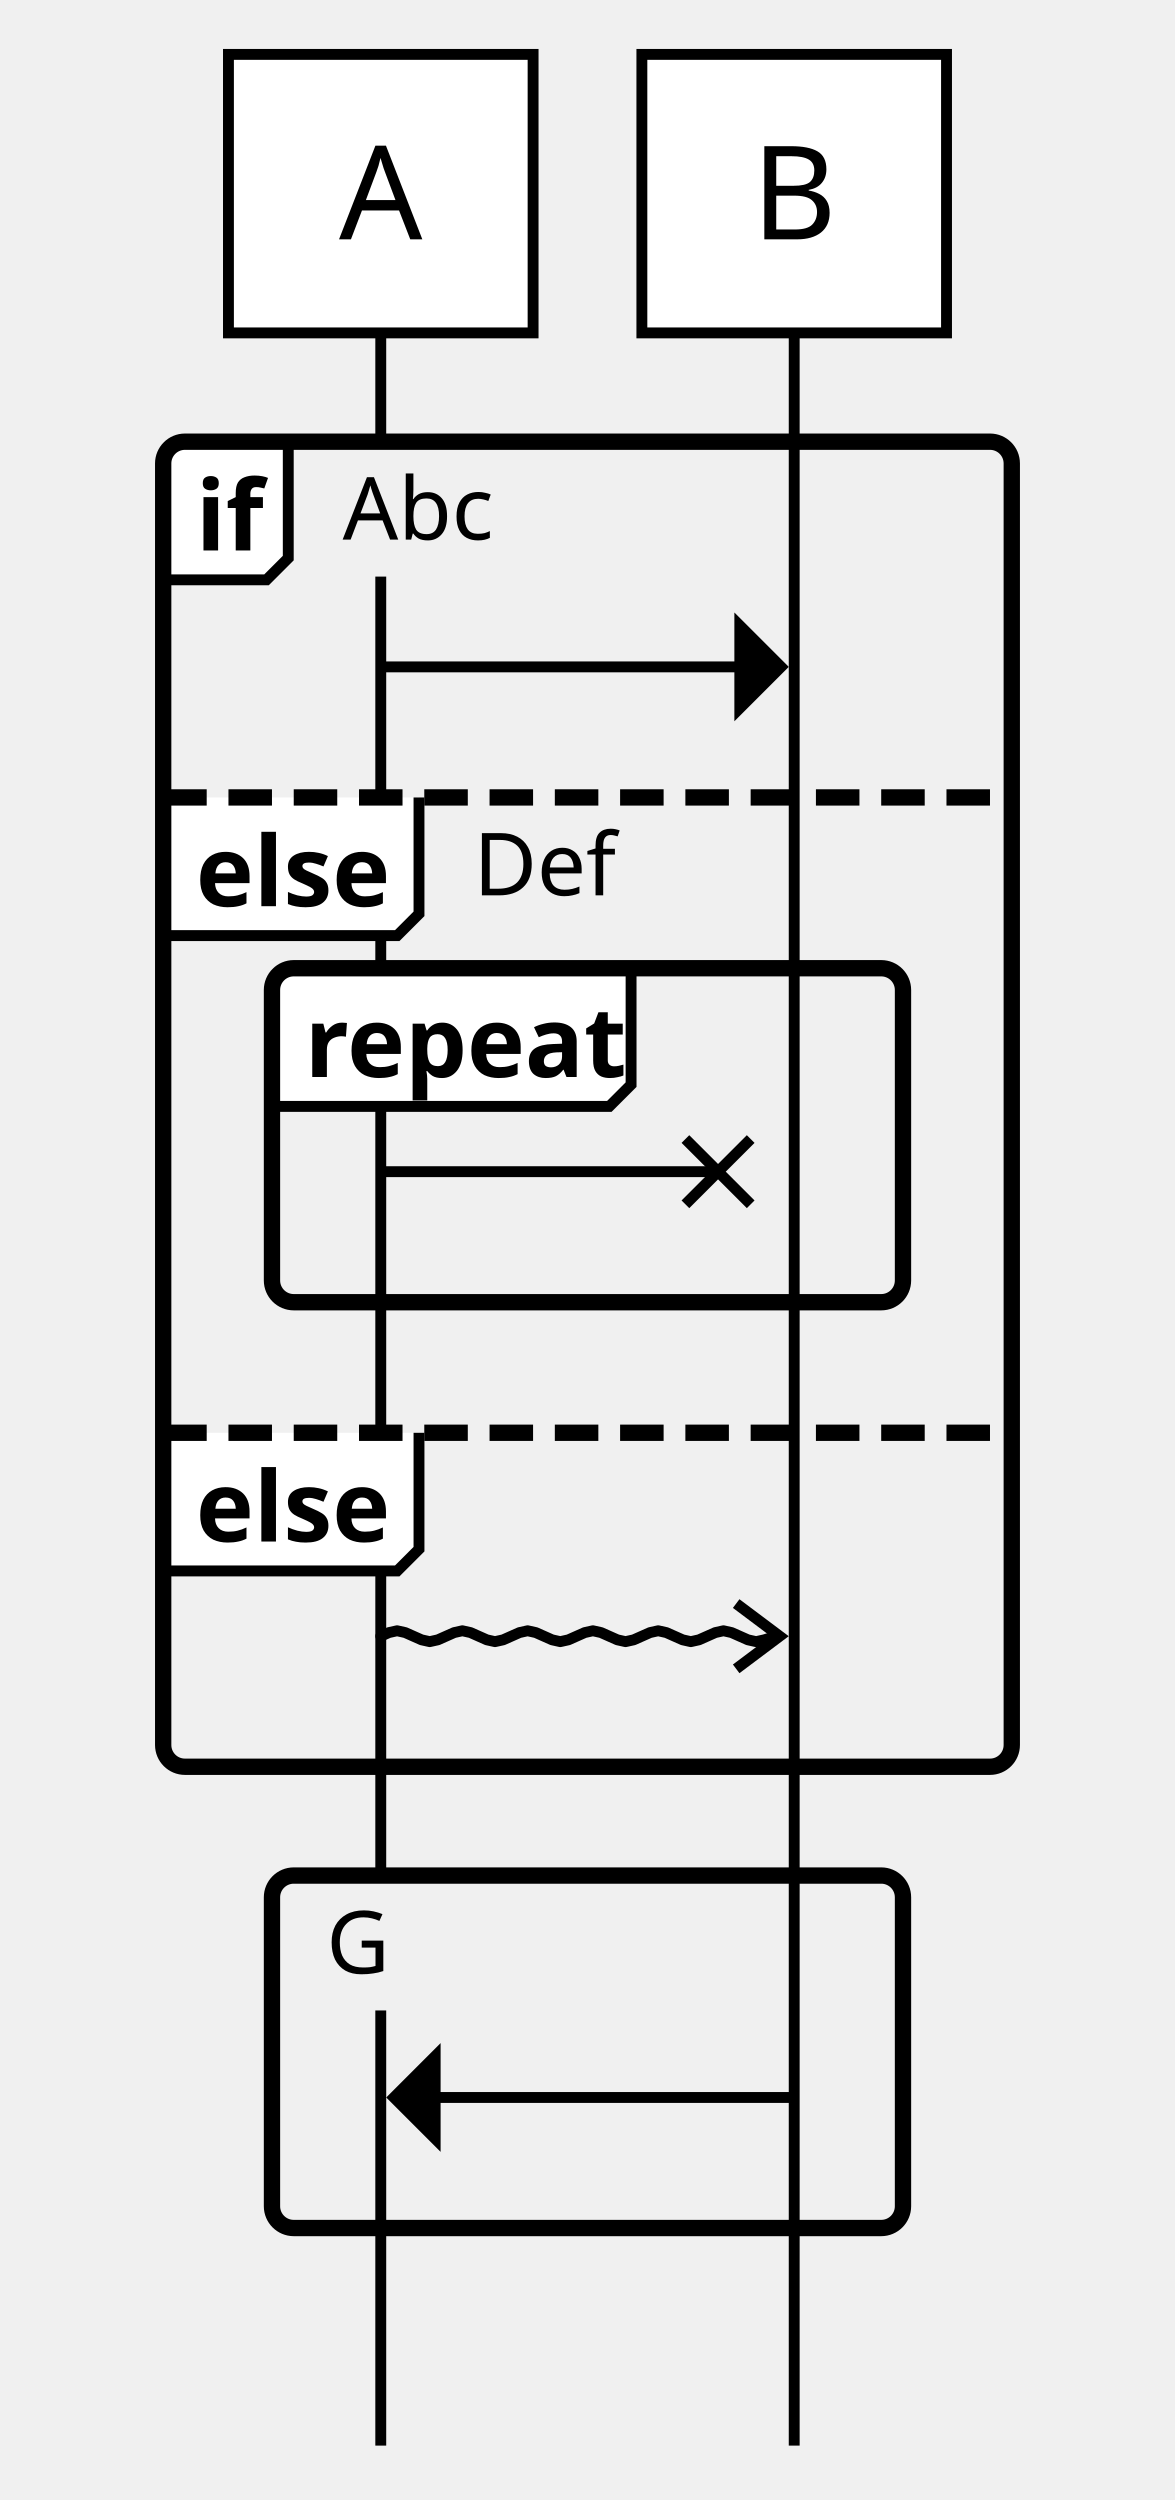
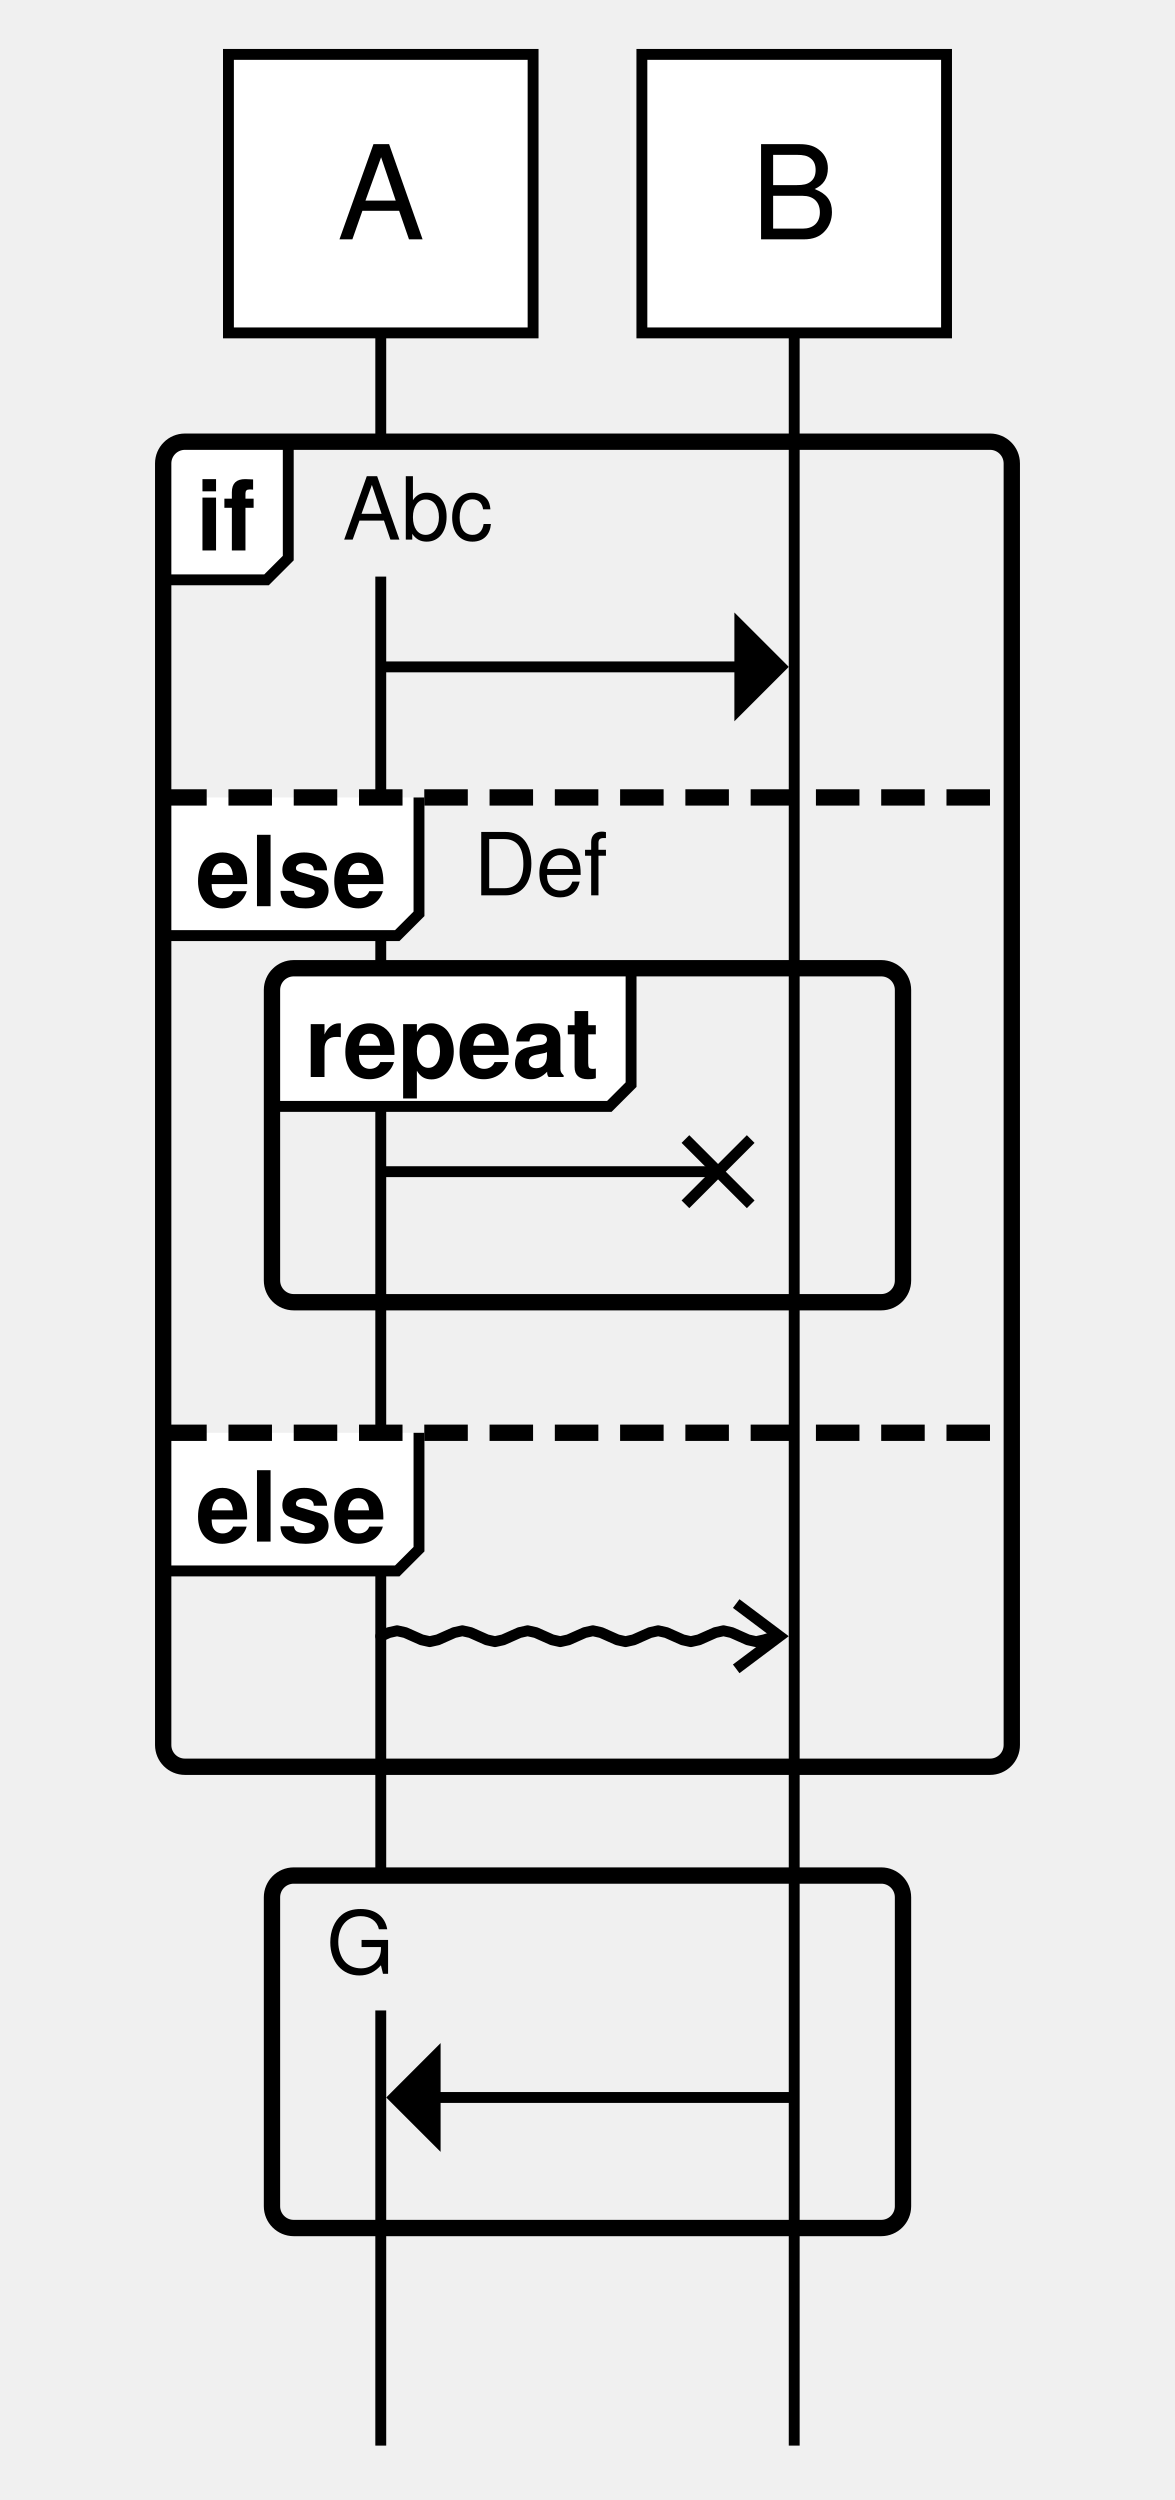
- <svg xmlns="http://www.w3.org/2000/svg" width="108.003" height="229.8" version="1.1" viewBox="-5 -5 108.003 229.8">
+ <svg xmlns="http://www.w3.org/2000/svg" width="108.004" height="229.8" version="1.1" viewBox="-5 -5 108.004 229.8">
  <defs />
  <defs>
    <mask id="R0FullMask" maskUnits="userSpaceOnUse">
-       <rect fill="#FFFFFF" x="-5" y="-5" width="108.003" height="229.8" />
+       <rect fill="#FFFFFF" height="229.8" width="108.004" x="-5" y="-5" />
    </mask>
    <mask id="R0LineMask" maskUnits="userSpaceOnUse">
-       <rect fill="#FFFFFF" x="-5" y="-5" width="108.003" height="229.8" />
-       <rect x="21.497" y="35.6" width="21.784" height="12.4" fill="#000000" />
-       <rect x="33.514" y="68.3" width="20.448" height="12.4" fill="#000000" />
-       <rect x="20" y="167.4" width="14.222" height="12.4" fill="#000000" />
+       <rect fill="#FFFFFF" height="229.8" width="108.004" x="-5" y="-5" />
+       <rect fill="#000000" height="12.4" width="21.784" x="21.497" y="35.6" />
+       <rect fill="#000000" height="12.4" width="20.448" x="33.514" y="68.3" />
+       <rect fill="#000000" height="12.4" width="14.222" x="20" y="167.4" />
    </mask>
  </defs>
  <g />
+   <g />
+   <g />
  <g mask="url(#R0FullMask)">
    <g mask="url(#R0LineMask)">
-       <line x1="30" y1="25.6" x2="30" y2="219.8" class="agent-4-line" fill="none" stroke="#000000" stroke-width="1" />
-       <line x1="68.003" y1="25.6" x2="68.003" y2="219.8" class="agent-5-line" fill="none" stroke="#000000" stroke-width="1" />
+       <line fill="none" stroke="#000000" stroke-width="1" x1="30" x2="30" y1="25.6" y2="219.8" class="agent-4-line" />
+       <line fill="none" stroke="#000000" stroke-width="1" x1="68.004" x2="68.004" y1="25.6" y2="219.8" class="agent-5-line" />
    </g>
    <g>
      <g>
        <g>
          <path d="M21.497 35.6L21.497 46.3L19.497 48.3L10 48.3L10 35.6" fill="#FFFFFF" stroke="none" stroke-width="1" rx="2" ry="2" />
          <path d="M21.497 35.6L21.497 46.3L19.497 48.3L10 48.3" fill="none" stroke="#000000" stroke-width="1" rx="2" ry="2" />
        </g>
        <g>
          <path d="M33.514 68.3L33.514 79L31.514 81L10 81L10 68.3" fill="#FFFFFF" stroke="none" stroke-width="1" rx="2" ry="2" />
          <path d="M33.514 68.3L33.514 79L31.514 81L10 81" fill="none" stroke="#000000" stroke-width="1" rx="2" ry="2" />
        </g>
-         <line x1="10" y1="68.3" x2="88.003" y2="68.3" stroke="#000000" stroke-width="1.5" stroke-dasharray="4, 2" />
+         <line stroke="#000000" stroke-width="1.5" stroke-dasharray="4, 2" x1="10" x2="88.004" y1="68.3" y2="68.3" />
        <g>
          <path d="M33.514 126.7L33.514 137.4L31.514 139.4L10 139.4L10 126.7" fill="#FFFFFF" stroke="none" stroke-width="1" rx="2" ry="2" />
          <path d="M33.514 126.7L33.514 137.4L31.514 139.4L10 139.4" fill="none" stroke="#000000" stroke-width="1" rx="2" ry="2" />
        </g>
-         <line x1="10" y1="126.7" x2="88.003" y2="126.7" stroke="#000000" stroke-width="1.5" stroke-dasharray="4, 2" />
-         <rect x="10" y="35.6" width="78.003" height="121.8" fill="none" stroke="#000000" stroke-width="1.5" rx="2" ry="2" />
+         <line stroke="#000000" stroke-width="1.5" stroke-dasharray="4, 2" x1="10" x2="88.004" y1="126.7" y2="126.7" />
+         <rect fill="none" stroke="#000000" stroke-width="1.5" rx="2" ry="2" height="121.8" width="78.004" x="10" y="35.6" />
      </g>
      <g>
        <g>
          <path d="M53.009 84L53.009 94.7L51.009 96.7L20 96.7L20 84" fill="#FFFFFF" stroke="none" stroke-width="1" rx="2" ry="2" />
          <path d="M53.009 84L53.009 94.7L51.009 96.7L20 96.7" fill="none" stroke="#000000" stroke-width="1" rx="2" ry="2" />
        </g>
-         <rect x="20" y="84" width="58.003" height="30.7" fill="none" stroke="#000000" stroke-width="1.5" rx="2" ry="2" />
+         <rect fill="none" stroke="#000000" stroke-width="1.5" rx="2" ry="2" height="30.7" width="58.004" x="20" y="84" />
      </g>
      <g>
-         <rect x="20" y="167.4" width="58.003" height="32.4" fill="none" stroke="#000000" stroke-width="1.5" rx="2" ry="2" />
+         <rect fill="none" stroke="#000000" stroke-width="1.5" rx="2" ry="2" height="32.4" width="58.004" x="20" y="167.4" />
      </g>
    </g>
    <g>
      <g class="region">
-         <rect x="15.999" y="0" width="28.003" height="25.6" fill="#FFFFFF" stroke="#000000" stroke-width="1" />
-         <rect x="15.999" y="0" width="28.003" height="25.6" fill="transparent" class="outline" />
-         <text x="30" font-family="sans-serif" font-size="12" line-height="1.3" text-anchor="middle" y="17">A</text>
+         <g>
+           <rect fill="#FFFFFF" stroke="#000000" stroke-width="1" height="25.6" width="28.004" x="15.998" y="0" />
+           <g>
+             <text x="30" font-family="Helvetica,Arial,Liberation Sans,sans-serif" font-size="12" line-height="1.3" text-anchor="middle" y="17">A</text>
+           </g>
+         </g>
+         <rect class="outline" fill="transparent" height="25.6" width="28.004" x="15.998" y="0" />
      </g>
      <g class="region">
-         <rect x="54.001" y="0" width="28.003" height="25.6" fill="#FFFFFF" stroke="#000000" stroke-width="1" />
-         <rect x="54.001" y="0" width="28.003" height="25.6" fill="transparent" class="outline" />
-         <text x="68.003" font-family="sans-serif" font-size="12" line-height="1.3" text-anchor="middle" y="17">B</text>
+         <g>
+           <rect fill="#FFFFFF" stroke="#000000" stroke-width="1" height="25.6" width="28.004" x="54.002" y="0" />
+           <g>
+             <text x="68.004" font-family="Helvetica,Arial,Liberation Sans,sans-serif" font-size="12" line-height="1.3" text-anchor="middle" y="17">B</text>
+           </g>
+         </g>
+         <rect class="outline" fill="transparent" height="25.6" width="28.004" x="54.002" y="0" />
      </g>
      <g class="region expanded">
-         <rect x="10" y="35.6" width="78.003" height="12.7" fill="transparent" class="outline" />
-         <text x="13" font-family="sans-serif" font-weight="bold" font-size="9" line-height="1.3" text-anchor="left" y="45.6">if</text>
-         <text x="26.497" font-family="sans-serif" font-size="8" line-height="1.3" text-anchor="left" y="44.6">Abc</text>
+         <rect class="outline" fill="transparent" height="12.7" width="78.004" x="10" y="35.6" />
+         <g>
+           <text x="13" font-family="Helvetica,Arial,Liberation Sans,sans-serif" font-weight="bold" font-size="9" line-height="1.3" text-anchor="left" y="45.6">if</text>
+         </g>
+         <g>
+           <text x="26.497" font-family="Helvetica,Arial,Liberation Sans,sans-serif" font-size="8" line-height="1.3" text-anchor="left" y="44.6">Abc</text>
+         </g>
      </g>
      <g class="region">
-         <path d="M30 56.3L65.003 56.3" fill="none" stroke="#000000" stroke-width="1" />
-         <polygon points="62.503 61.3 67.503 56.3 62.503 51.3" fill="#000000" stroke-width="0" stroke-linejoin="miter" />
-         <path d="M30,51.3L68.003,51.3L68.003,61.3L30,61.3Z" fill="transparent" class="outline" />
+         <path d="M30 56.3L65.004 56.3" fill="none" stroke="#000000" stroke-width="1" />
+         <polygon points="62.504 61.3 67.504 56.3 62.504 51.3" fill="#000000" stroke-width="0" stroke-linejoin="miter" />
+         <path class="outline" fill="transparent" d="M30,51.3L68.004,51.3L68.004,61.3L30,61.3Z" />
      </g>
      <g class="region">
-         <rect x="10" y="68.3" width="78.003" height="12.7" fill="transparent" class="outline" />
-         <text x="13" font-family="sans-serif" font-weight="bold" font-size="9" line-height="1.3" text-anchor="left" y="78.3">else</text>
-         <text x="38.514" font-family="sans-serif" font-size="8" line-height="1.3" text-anchor="left" y="77.3">Def</text>
+         <rect class="outline" fill="transparent" height="12.7" width="78.004" x="10" y="68.3" />
+         <g>
+           <text x="13" font-family="Helvetica,Arial,Liberation Sans,sans-serif" font-weight="bold" font-size="9" line-height="1.3" text-anchor="left" y="78.3">else</text>
+         </g>
+         <g>
+           <text x="38.514" font-family="Helvetica,Arial,Liberation Sans,sans-serif" font-size="8" line-height="1.3" text-anchor="left" y="77.3">Def</text>
+         </g>
      </g>
      <g class="region expanded">
-         <rect x="20" y="84" width="58.003" height="12.7" fill="transparent" class="outline" />
-         <text x="23" font-family="sans-serif" font-weight="bold" font-size="9" line-height="1.3" text-anchor="left" y="94">repeat</text>
+         <rect class="outline" fill="transparent" height="12.7" width="58.004" x="20" y="84" />
+         <g>
+           <text x="23" font-family="Helvetica,Arial,Liberation Sans,sans-serif" font-weight="bold" font-size="9" line-height="1.3" text-anchor="left" y="94">repeat</text>
+         </g>
      </g>
      <g class="region">
-         <path d="M30 102.7L61.003 102.7" fill="none" stroke="#000000" stroke-width="1" />
-         <path d="M58.003 99.7l6 6m0 -6l-6 6" fill="none" stroke="#000000" stroke-width="1" />
-         <path d="M30,99.7L68.003,99.7L68.003,105.7L30,105.7Z" fill="transparent" class="outline" />
+         <path d="M30 102.7L61.004 102.7" fill="none" stroke="#000000" stroke-width="1" />
+         <path d="M58.004 99.7l6 6m0 -6l-6 6" fill="none" stroke="#000000" stroke-width="1" />
+         <path class="outline" fill="transparent" d="M30,99.7L68.004,99.7L68.004,105.7L30,105.7Z" />
      </g>
      <g class="region">
-         <rect x="10" y="126.7" width="78.003" height="12.7" fill="transparent" class="outline" />
-         <text x="13" font-family="sans-serif" font-weight="bold" font-size="9" line-height="1.3" text-anchor="left" y="136.7">else</text>
+         <rect class="outline" fill="transparent" height="12.7" width="78.004" x="10" y="126.7" />
+         <g>
+           <text x="13" font-family="Helvetica,Arial,Liberation Sans,sans-serif" font-weight="bold" font-size="9" line-height="1.3" text-anchor="left" y="136.7">else</text>
+         </g>
      </g>
      <g class="region">
-         <path d="M30 145.4L30.75 145.067L31.5 144.9L32.25 145.067L33 145.4L33.75 145.733L34.5 145.9L35.25 145.733L36 145.4L36.75 145.067L37.5 144.9L38.25 145.067L39 145.4L39.75 145.733L40.5 145.9L41.25 145.733L42 145.4L42.75 145.067L43.5 144.9L44.25 145.067L45 145.4L45.75 145.733L46.5 145.9L47.25 145.733L48 145.4L48.75 145.067L49.5 144.9L50.25 145.067L51 145.4L51.75 145.733L52.5 145.9L53.25 145.733L54 145.4L54.75 145.067L55.5 144.9L56.25 145.067L57 145.4L57.75 145.733L58.5 145.9L59.25 145.733L60 145.4L60.75 145.067L61.5 144.9L62.25 145.067L63 145.4L63.75 145.733L64.5 145.9L65.25 145.733L66.336 145.4" fill="none" stroke="#000000" stroke-width="1" stroke-linejoin="round" stroke-linecap="round" />
-         <polyline points="62.669 148.4 66.669 145.4 62.669 142.4" fill="none" stroke="#000000" stroke-width="1" stroke-linejoin="miter" />
-         <path d="M30,142.4L68.003,142.4L68.003,148.4L30,148.4Z" fill="transparent" class="outline" />
+         <path d="M30 145.4L30.75 145.067L31.5 144.9L32.25 145.067L33 145.4L33.75 145.733L34.5 145.9L35.25 145.733L36 145.4L36.75 145.067L37.5 144.9L38.25 145.067L39 145.4L39.75 145.733L40.5 145.9L41.25 145.733L42 145.4L42.75 145.067L43.5 144.9L44.25 145.067L45 145.4L45.75 145.733L46.5 145.9L47.25 145.733L48 145.4L48.75 145.067L49.5 144.9L50.25 145.067L51 145.4L51.75 145.733L52.5 145.9L53.25 145.733L54 145.4L54.75 145.067L55.5 144.9L56.25 145.067L57 145.4L57.75 145.733L58.5 145.9L59.25 145.733L60 145.4L60.75 145.067L61.5 144.9L62.25 145.067L63 145.4L63.75 145.733L64.5 145.9L65.25 145.733L66.337 145.4" fill="none" stroke="#000000" stroke-width="1" stroke-linejoin="round" stroke-linecap="round" />
+         <polyline points="62.67 148.4 66.67 145.4 62.67 142.4" fill="none" stroke="#000000" stroke-width="1" stroke-linejoin="miter" />
+         <path class="outline" fill="transparent" d="M30,142.4L68.004,142.4L68.004,148.4L30,148.4Z" />
      </g>
      <g class="region expanded">
-         <rect x="20" y="167.4" width="58.003" height="12.4" fill="transparent" class="outline" />
-         <text x="25" font-family="sans-serif" font-size="8" line-height="1.3" text-anchor="left" y="176.4">G</text>
+         <rect class="outline" fill="transparent" height="12.4" width="58.004" x="20" y="167.4" />
+         <g>
+           <text x="25" font-family="Helvetica,Arial,Liberation Sans,sans-serif" font-size="8" line-height="1.3" text-anchor="left" y="176.4">G</text>
+         </g>
      </g>
      <g class="region">
-         <path d="M68.003 187.8L33 187.8" fill="none" stroke="#000000" stroke-width="1" />
+         <path d="M68.004 187.8L33 187.8" fill="none" stroke="#000000" stroke-width="1" />
        <polygon points="35.5 182.8 30.5 187.8 35.5 192.8" fill="#000000" stroke-width="0" stroke-linejoin="miter" />
-         <path d="M68.003,182.8L30,182.8L30,192.8L68.003,192.8Z" fill="transparent" class="outline" />
+         <path class="outline" fill="transparent" d="M68.004,182.8L30,182.8L30,192.8L68.004,192.8Z" />
      </g>
      <g class="region">
-         <rect x="25" y="209.8" width="10" height="10" fill="transparent" class="outline" />
+         <rect class="outline" fill="transparent" height="10" width="10" x="25" y="209.8" />
      </g>
      <g class="region">
-         <rect x="63.003" y="209.8" width="10" height="10" fill="transparent" class="outline" />
+         <rect class="outline" fill="transparent" height="10" width="10" x="63.004" y="209.8" />
      </g>
    </g>
  </g>
-   <g />
</svg>
